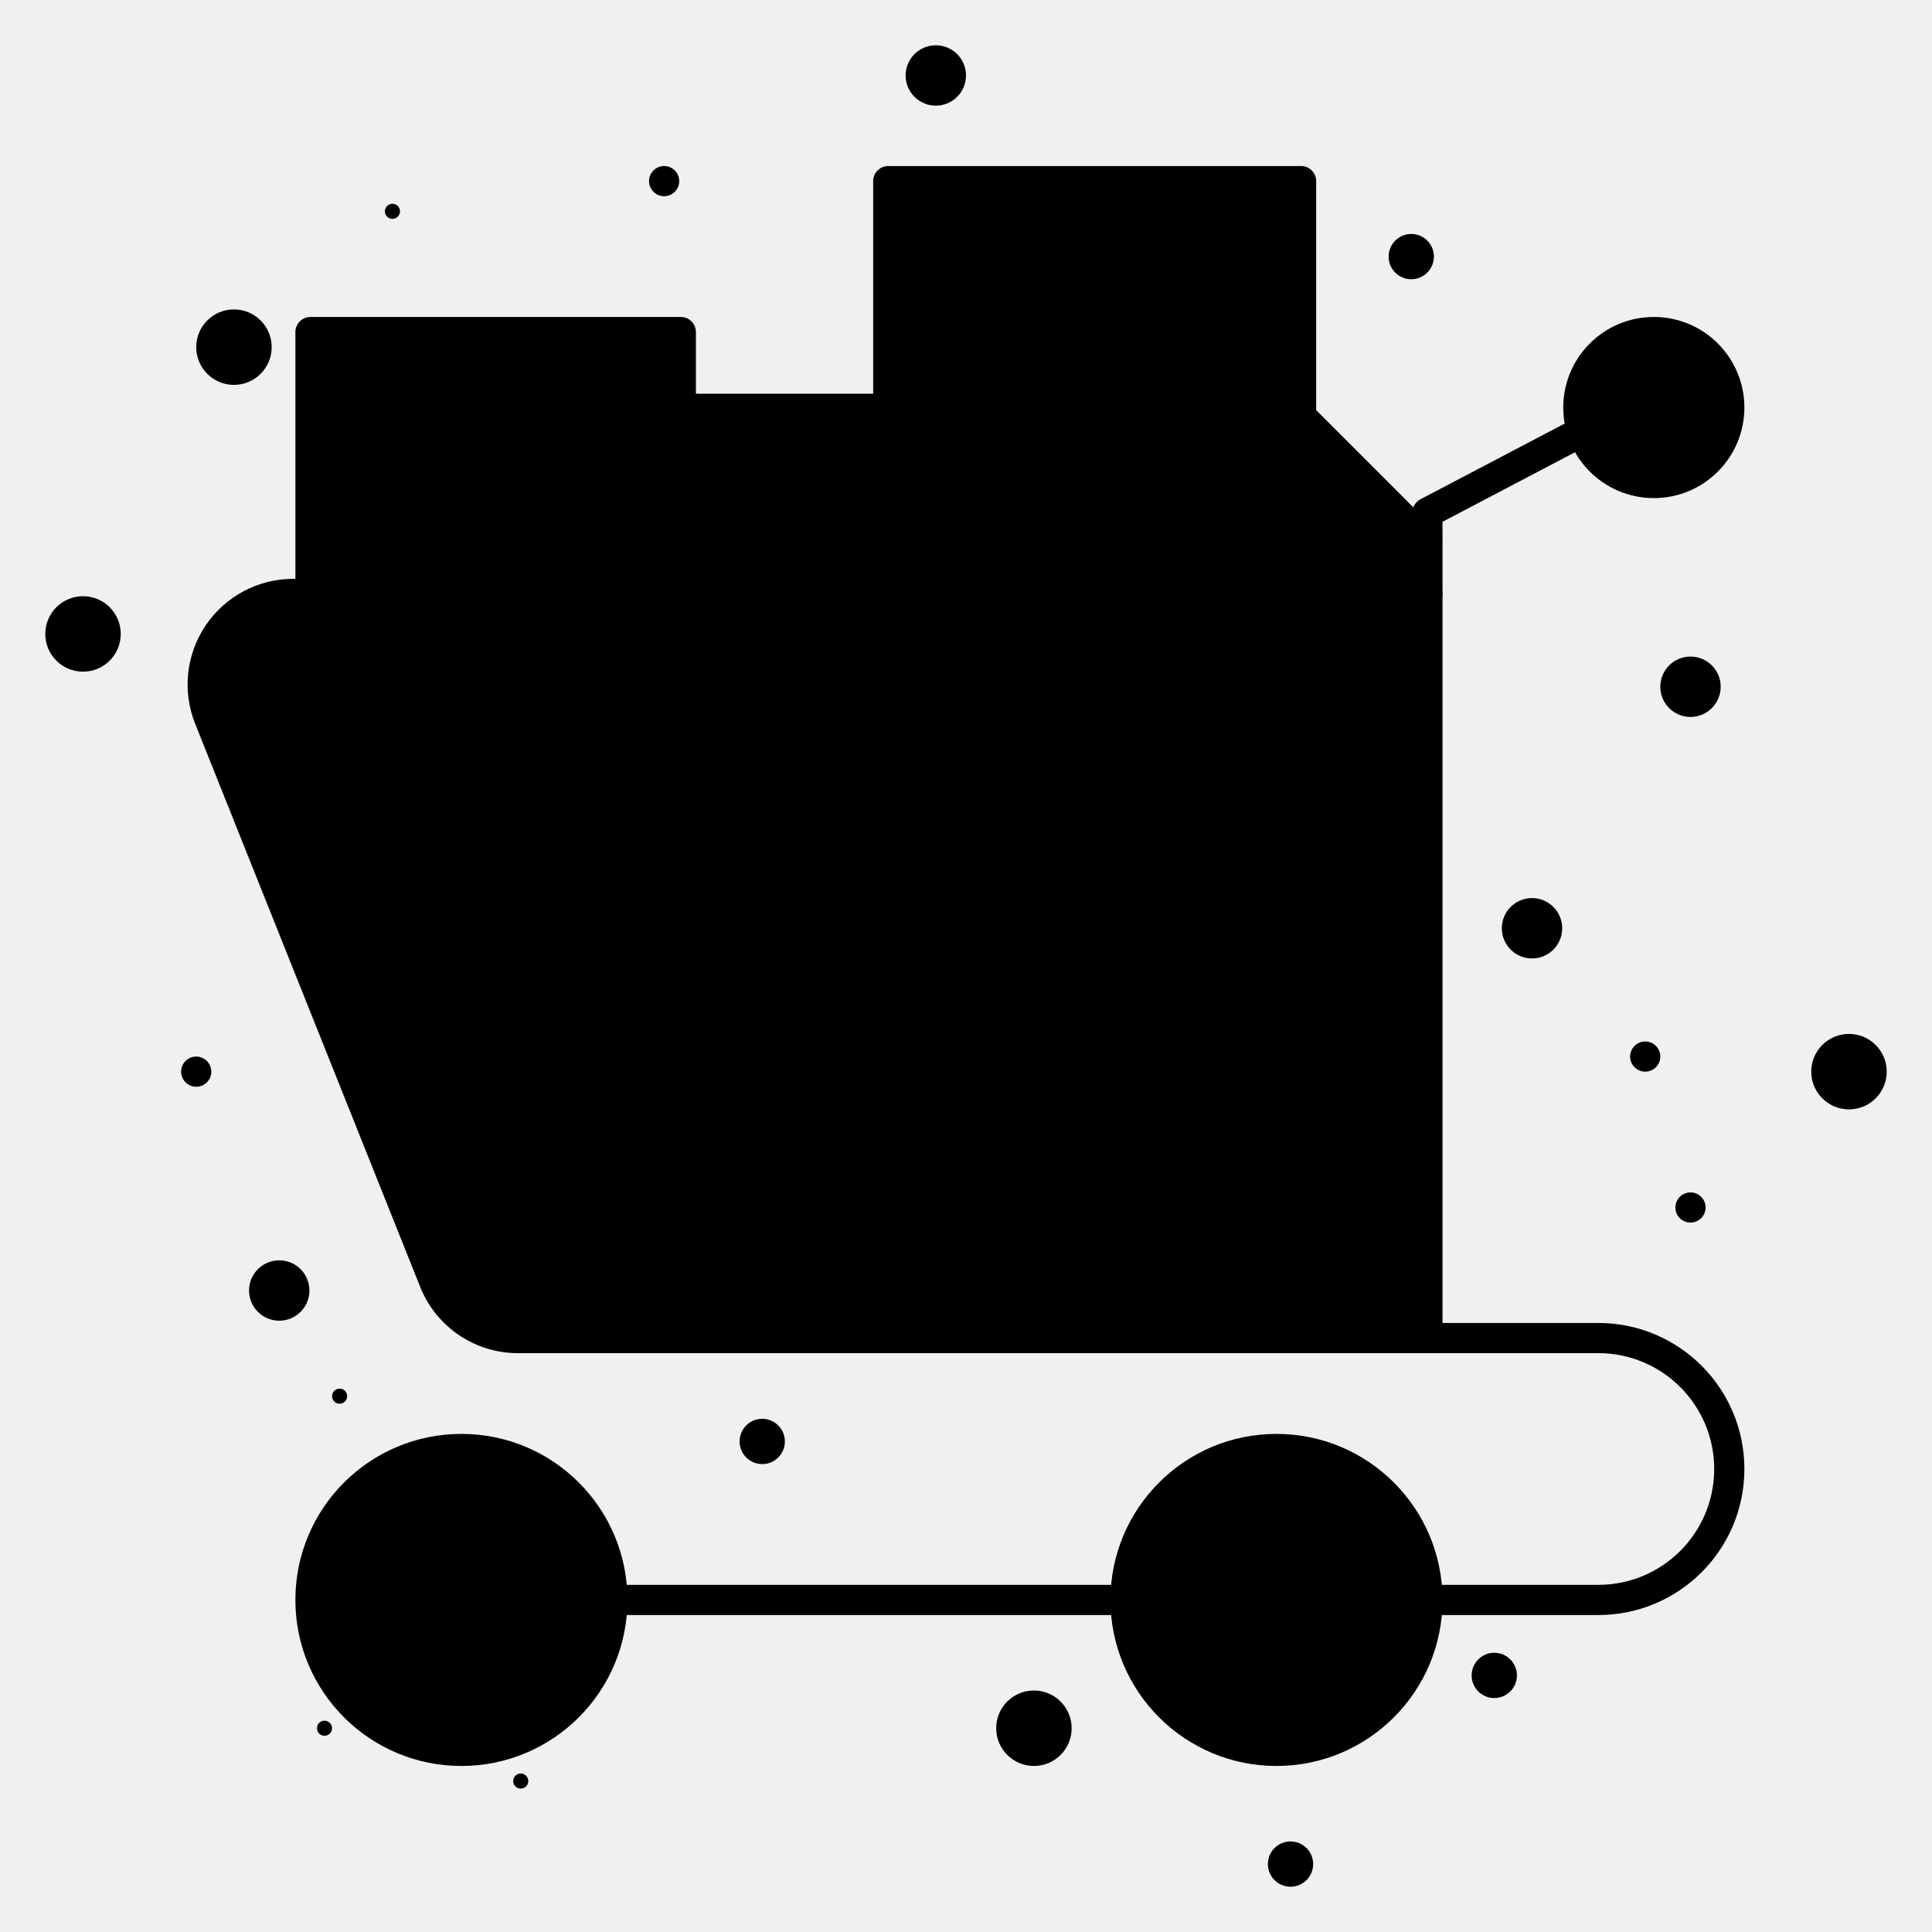
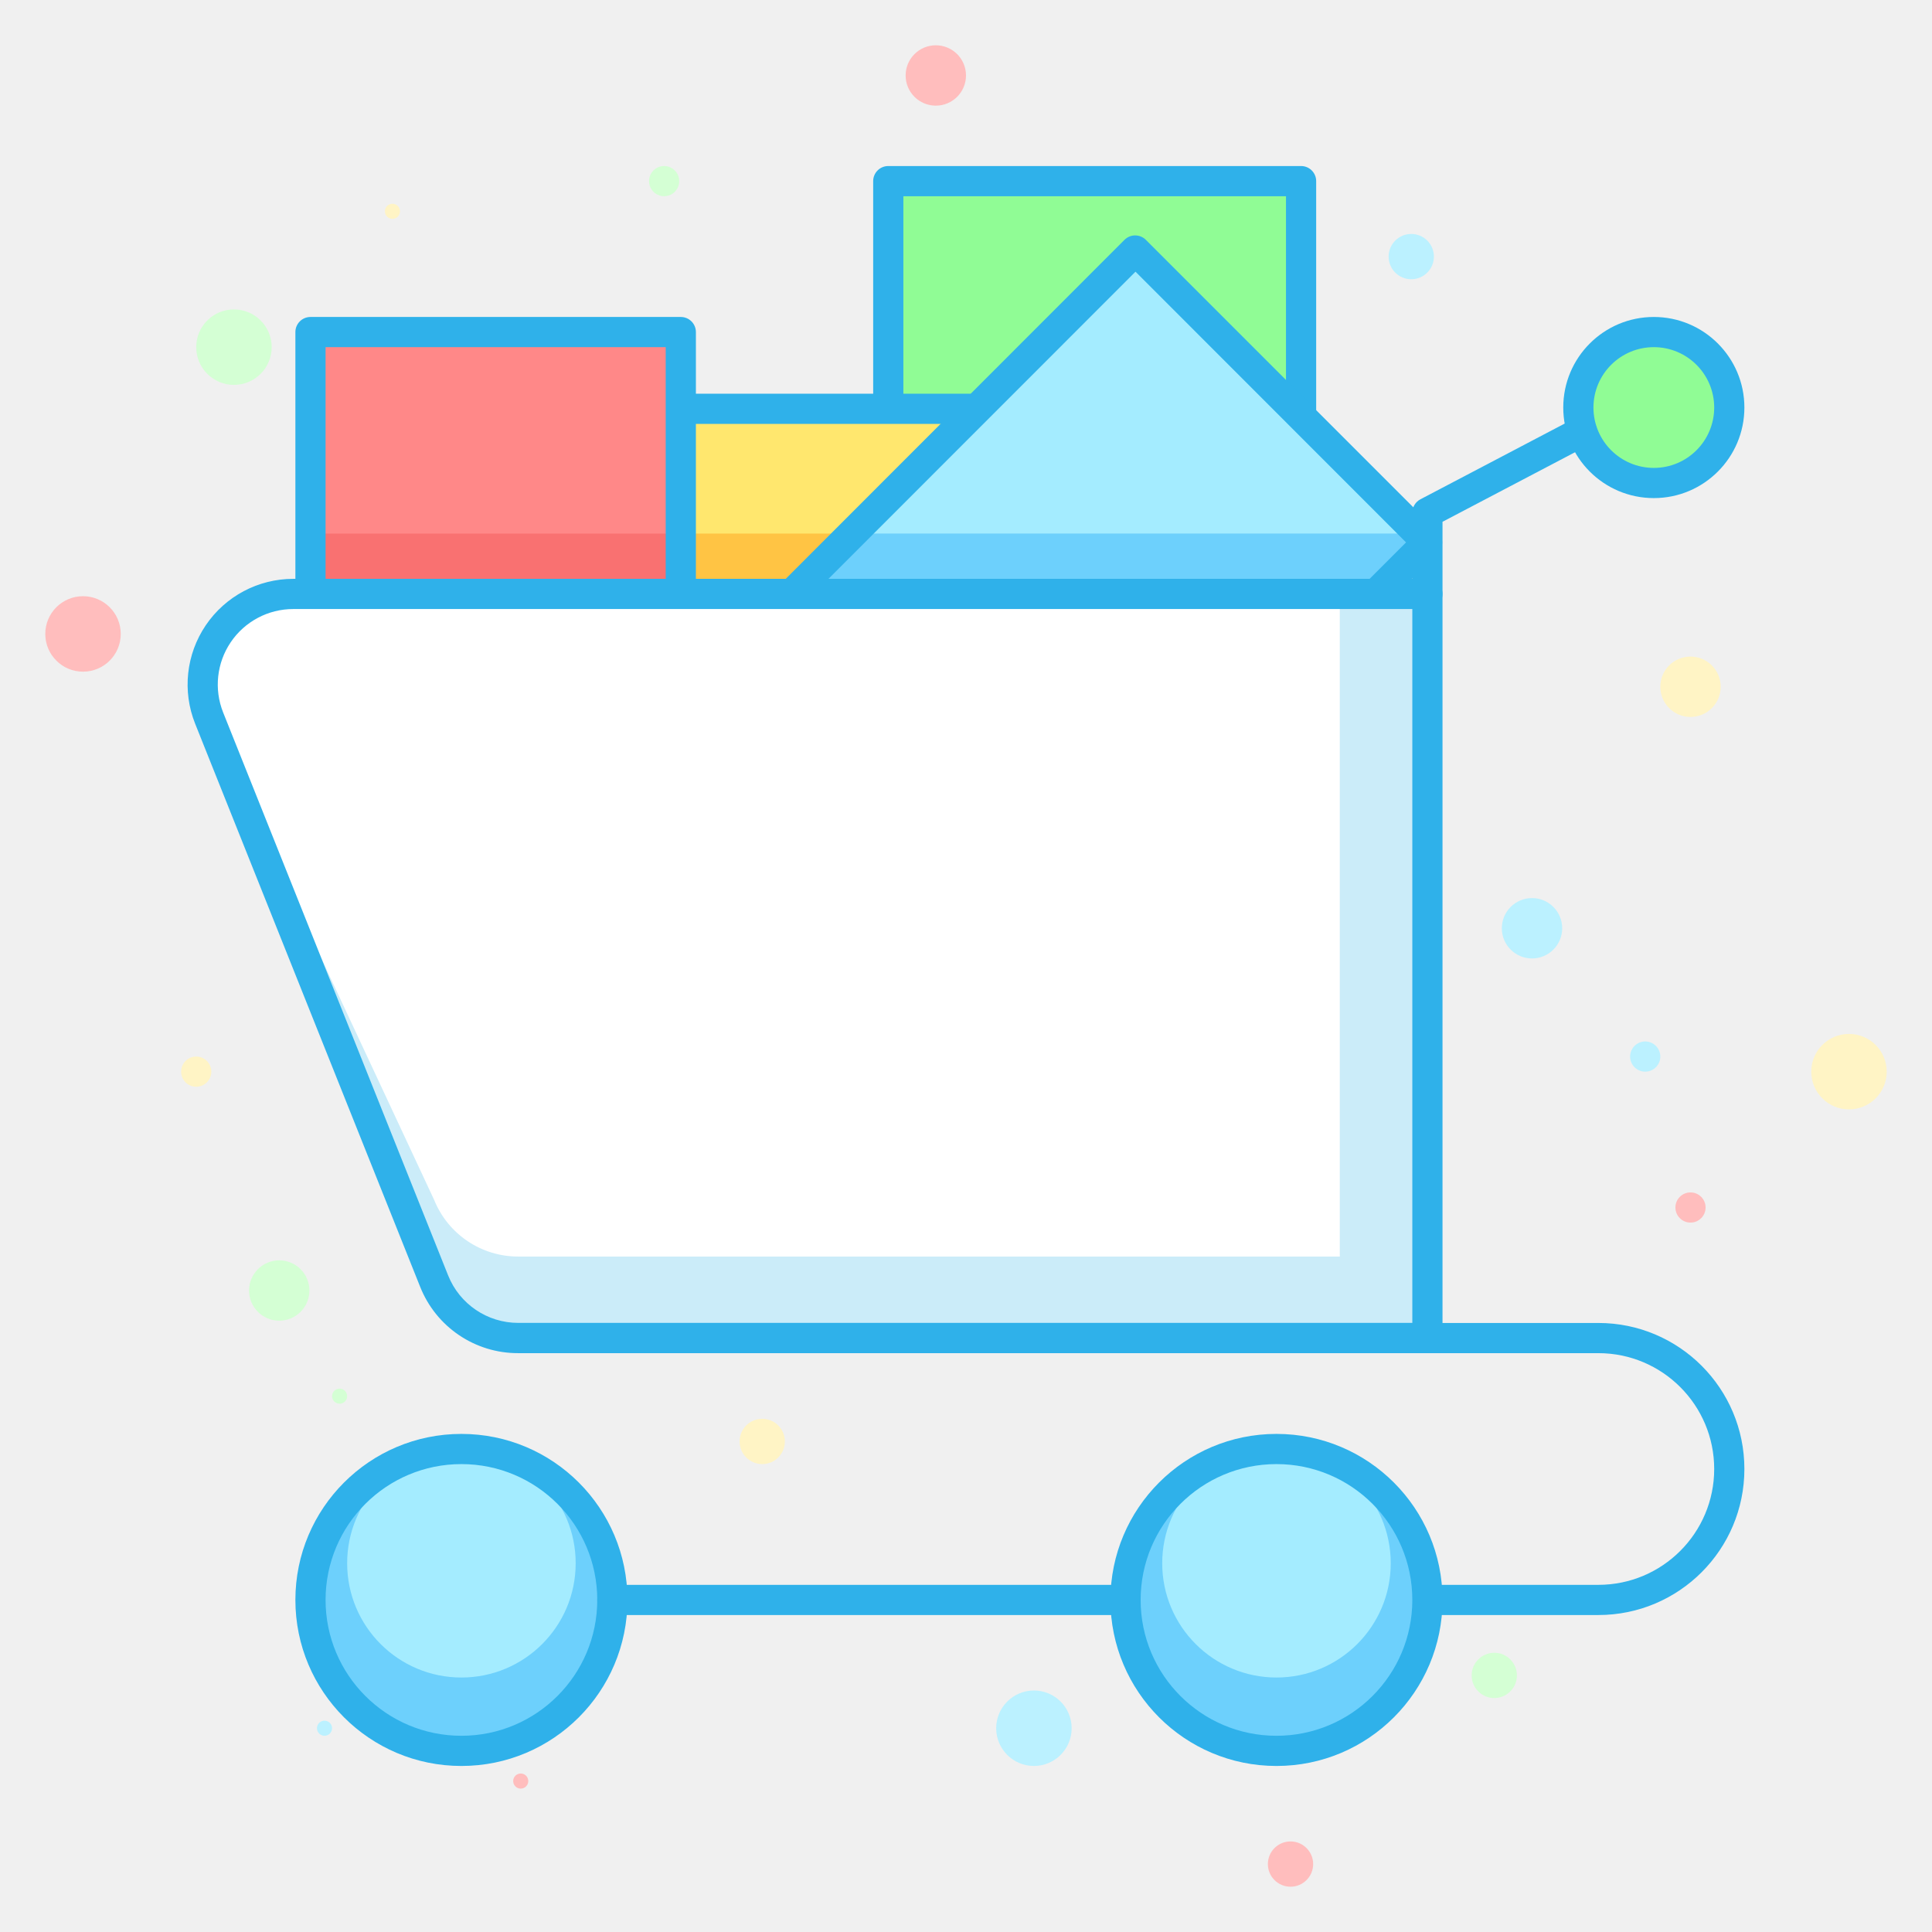
- <svg xmlns="http://www.w3.org/2000/svg" class="icon" viewBox="0 0 1024 1024" width="200" height="200">
+ <svg xmlns="http://www.w3.org/2000/svg" t="1562381867326" class="icon" viewBox="0 0 1024 1024" version="1.1" p-id="4946" width="200" height="200">
  <defs>
-     <style />
+     <style type="text/css" />
  </defs>
-   <path d="M470.76 96h218.8v218.8h-218.8z" />
-   <path d="M689.6 322.8H470.8a8 8 0 01-8-8V96a8 8 0 018-8h218.8a8 8 0 018 8v218.8a8 8 0 01-8 8zm-210.8-16h202.8V104H478.8z" />
-   <path d="M333.84 216.68h196.28v196.28H333.84z" />
-   <path d="M333.84 282.8h196.28v130.16H333.84z" />
-   <path d="M530.12 420.96H333.84a8 8 0 01-8-8V216.68a8 8 0 018-8h196.28a8 8 0 018 8v196.28a8 8 0 01-8 8zm-188.28-16h180.28V224.68H341.84z" />
-   <path d="M601.832 132.776l154.716 154.716-215.584 215.58L386.248 348.36z" />
-   <path d="M540.96 503.08l215.6-215.6-4.68-4.68H451.8l-65.56 65.56 154.72 154.72z" />
-   <path d="M540.96 511.08a8 8 0 01-5.64-2.36L380.6 354a8 8 0 010-11.32L596 127.12a8 8 0 0111.32 0l154.72 154.72a8 8 0 010 11.32l-215.6 215.6a8 8 0 01-5.48 2.32zm-143.4-162.72l143.4 143.4 204.28-204.28L601.84 144zM164.56 176h196.28v196.28H164.56z" />
-   <path d="M164.56 282.8h196.28v89.48H164.56z" />
-   <path d="M360.84 380.28H164.56a8 8 0 01-8-8V176a8 8 0 018-8h196.28a8 8 0 018 8v196.28a8 8 0 01-8 8zm-188.28-16h180.28V184H172.56z" />
-   <path d="M756.56 709.2H274.68a48 48 0 01-44.56-30.2L110.88 380.64a48 48 0 0144.56-65.84h601.12z" />
-   <path d="M710.12 666H274.68a48 48 0 01-44.56-30L110.88 380.64a48 48 0 0144.56-65.84h554.68z" />
-   <path d="M756.56 717.2H274.68a55.72 55.72 0 01-52-35.2L103.44 383.6a56 56 0 0152-76.8h601.12a8 8 0 018 8v394.4a8 8 0 01-8 8zM155.44 322.8a40 40 0 00-37.16 54.84L237.52 676a40 40 0 0037.16 25.16h473.88V322.8zM836.56 216a40 40 0 1080 0 40 40 0 10-80 0z" />
-   <path d="M876.56 264a48 48 0 1148-48 48 48 0 01-48 48zm0-80a32 32 0 1032 32 32 32 0 00-32-32z" />
-   <path d="M756.56 322.8a8 8 0 01-8-8v-43.08a8 8 0 014.28-7.08l82.08-43.08a8 8 0 017.44 14.16l-77.8 40.84v38.24a8 8 0 01-8 8zM164.56 848a80 80 0 10160 0 80 80 0 10-160 0z" />
-   <path d="M184 828.56a60.56 60.56 0 10121.12 0 60.56 60.56 0 10-121.12 0z" />
-   <path d="M244.56 936a88 88 0 1188-88 88 88 0 01-88 88zm0-160a72 72 0 1072 72 72 72 0 00-72-72z" />
-   <path d="M847.16 856h-522.6a8 8 0 010-16h522.6a61.4 61.4 0 100-122.8h-90.6a8 8 0 010-16h90.6a77.4 77.4 0 110 154.8z" />
-   <path d="M596.56 848a80 80 0 10160 0 80 80 0 10-160 0z" />
-   <path d="M616 828.56a60.56 60.56 0 10121.12 0 60.56 60.56 0 10-121.12 0z" />
-   <path d="M676.56 936a88 88 0 1188-88 88 88 0 01-88 88zm0-160a72 72 0 1072 72 72 72 0 00-72-72zM104 184a20 20 0 1040 0 20 20 0 10-40 0zm28 500a16 16 0 1032 0 16 16 0 10-32 0zm648 204a12 12 0 1024 0 12 12 0 10-24 0zM344 96a8 8 0 1016 0 8 8 0 10-16 0zM176 740a4 4 0 108 0 4 4 0 10-8 0zM24 336a20 20 0 1040 0 20 20 0 10-40 0zM480 40a16 16 0 1032 0 16 16 0 10-32 0zm192 948a12 12 0 1024 0 12 12 0 10-24 0zm216-348a8 8 0 1016 0 8 8 0 10-16 0zM272 944a4 4 0 108 0 4 4 0 10-8 0zM528 916a20 20 0 1040 0 20 20 0 10-40 0zm268-424a16 16 0 1032 0 16 16 0 10-32 0zm-60-356a12 12 0 1024 0 12 12 0 10-24 0zm128 424a8 8 0 1016 0 8 8 0 10-16 0zM168 916a4 4 0 108 0 4 4 0 10-8 0zM960 568a20 20 0 1040 0 20 20 0 10-40 0zm-80-204a16 16 0 1032 0 16 16 0 10-32 0zM392 764a12 12 0 1024 0 12 12 0 10-24 0zM96 568a8 8 0 1016 0 8 8 0 10-16 0zm108-456a4 4 0 108 0 4 4 0 10-8 0z" />
+   <path d="M470.76 96h218.8v218.8h-218.8z" fill="#90FC95" p-id="4947" />
+   <path d="M689.6 322.8h-218.8a8 8 0 0 1-8-8V96a8 8 0 0 1 8-8h218.8a8 8 0 0 1 8 8v218.8a8 8 0 0 1-8 8z m-210.8-16h202.8V104h-202.8z" fill="#2FB1EA" p-id="4948" />
+   <path d="M333.84 216.68h196.28v196.28H333.84z" fill="#FFE76E" p-id="4949" />
+   <path d="M333.84 282.8h196.28v130.16H333.84z" fill="#FFC444" p-id="4950" />
+   <path d="M530.12 420.96H333.84a8 8 0 0 1-8-8V216.68a8 8 0 0 1 8-8h196.28a8 8 0 0 1 8 8v196.28a8 8 0 0 1-8 8z m-188.28-16h180.28V224.68H341.84z" fill="#2FB1EA" p-id="4951" />
+   <path d="M601.832 132.776l154.716 154.716-215.584 215.58L386.248 348.36z" fill="#A4ECFF" p-id="4952" />
+   <path d="M540.96 503.08l215.6-215.6-4.68-4.68h-300.08L386.24 348.36l154.72 154.72z" fill="#6DD0FC" p-id="4953" />
+   <path d="M540.96 511.08a8 8 0 0 1-5.64-2.36L380.6 354a8 8 0 0 1 0-11.32L596 127.12a8 8 0 0 1 11.32 0l154.72 154.72a8 8 0 0 1 0 11.32l-215.6 215.6a8 8 0 0 1-5.48 2.32zM397.56 348.36l143.4 143.4 204.28-204.28L601.84 144z" fill="#2FB1EA" p-id="4954" />
+   <path d="M164.56 176h196.28v196.28H164.56z" fill="#FF8888" p-id="4955" />
+   <path d="M164.56 282.8h196.28v89.48H164.56z" fill="#F97171" p-id="4956" />
+   <path d="M360.84 380.28H164.56a8 8 0 0 1-8-8V176a8 8 0 0 1 8-8h196.28a8 8 0 0 1 8 8v196.28a8 8 0 0 1-8 8z m-188.28-16h180.28V184H172.56z" fill="#2FB1EA" p-id="4957" />
+   <path d="M756.56 709.2H274.68a48 48 0 0 1-44.56-30.2L110.88 380.64A48 48 0 0 1 155.44 314.8h601.12z" fill="#CBECF9" p-id="4958" />
+   <path d="M710.12 666H274.68a48 48 0 0 1-44.56-30L110.88 380.64A48 48 0 0 1 155.44 314.8h554.68z" fill="#FFFFFF" p-id="4959" />
+   <path d="M756.56 717.2H274.68a55.72 55.72 0 0 1-52-35.2L103.44 383.6a56 56 0 0 1 52-76.8h601.12a8 8 0 0 1 8 8v394.4a8 8 0 0 1-8 8zM155.44 322.8a40 40 0 0 0-37.16 54.84L237.52 676a40 40 0 0 0 37.16 25.16h473.88V322.8z" fill="#2FB1EA" p-id="4960" />
+   <path d="M876.56 216m-40 0a40 40 0 1 0 80 0 40 40 0 1 0-80 0Z" fill="#90FC95" p-id="4961" />
+   <path d="M876.56 264a48 48 0 1 1 48-48 48 48 0 0 1-48 48z m0-80a32 32 0 1 0 32 32 32 32 0 0 0-32-32z" fill="#2FB1EA" p-id="4962" />
+   <path d="M756.56 322.8a8 8 0 0 1-8-8V271.72a8 8 0 0 1 4.28-7.08l82.08-43.08a8 8 0 0 1 7.44 14.16l-77.8 40.84v38.24a8 8 0 0 1-8 8z" fill="#2FB1EA" p-id="4963" />
+   <path d="M244.56 848m-80 0a80 80 0 1 0 160 0 80 80 0 1 0-160 0Z" fill="#6DD0FC" p-id="4964" />
+   <path d="M244.56 828.56m-60.56 0a60.56 60.56 0 1 0 121.12 0 60.56 60.56 0 1 0-121.12 0Z" fill="#A4ECFF" p-id="4965" />
+   <path d="M244.56 936a88 88 0 1 1 88-88 88 88 0 0 1-88 88z m0-160a72 72 0 1 0 72 72 72 72 0 0 0-72-72z" fill="#2FB1EA" p-id="4966" />
+   <path d="M847.16 856H324.56a8 8 0 0 1 0-16h522.6a61.4 61.4 0 1 0 0-122.8h-90.6a8 8 0 0 1 0-16h90.6a77.4 77.4 0 1 1 0 154.8z" fill="#2FB1EA" p-id="4967" />
+   <path d="M676.56 848m-80 0a80 80 0 1 0 160 0 80 80 0 1 0-160 0Z" fill="#6DD0FC" p-id="4968" />
+   <path d="M676.56 828.56m-60.56 0a60.56 60.56 0 1 0 121.12 0 60.56 60.56 0 1 0-121.12 0Z" fill="#A4ECFF" p-id="4969" />
+   <path d="M676.56 936a88 88 0 1 1 88-88 88 88 0 0 1-88 88z m0-160a72 72 0 1 0 72 72 72 72 0 0 0-72-72z" fill="#2FB1EA" p-id="4970" />
+   <path d="M124 184m-20 0a20 20 0 1 0 40 0 20 20 0 1 0-40 0Z" fill="#D4FFD4" p-id="4971" />
+   <path d="M148 684m-16 0a16 16 0 1 0 32 0 16 16 0 1 0-32 0Z" fill="#D4FFD4" p-id="4972" />
+   <path d="M792 888m-12 0a12 12 0 1 0 24 0 12 12 0 1 0-24 0Z" fill="#D4FFD4" p-id="4973" />
+   <path d="M352 96m-8 0a8 8 0 1 0 16 0 8 8 0 1 0-16 0Z" fill="#D4FFD4" p-id="4974" />
+   <path d="M180 740m-4 0a4 4 0 1 0 8 0 4 4 0 1 0-8 0Z" fill="#D4FFD4" p-id="4975" />
+   <path d="M44 336m-20 0a20 20 0 1 0 40 0 20 20 0 1 0-40 0Z" fill="#FFBDBD" p-id="4976" />
+   <path d="M496 40m-16 0a16 16 0 1 0 32 0 16 16 0 1 0-32 0Z" fill="#FFBDBD" p-id="4977" />
+   <path d="M684 988m-12 0a12 12 0 1 0 24 0 12 12 0 1 0-24 0Z" fill="#FFBDBD" p-id="4978" />
+   <path d="M896 640m-8 0a8 8 0 1 0 16 0 8 8 0 1 0-16 0Z" fill="#FFBDBD" p-id="4979" />
+   <path d="M276 944m-4 0a4 4 0 1 0 8 0 4 4 0 1 0-8 0Z" fill="#FFBDBD" p-id="4980" />
+   <path d="M548 916m-20 0a20 20 0 1 0 40 0 20 20 0 1 0-40 0Z" fill="#BBF1FF" p-id="4981" />
+   <path d="M812 492m-16 0a16 16 0 1 0 32 0 16 16 0 1 0-32 0Z" fill="#BBF1FF" p-id="4982" />
+   <path d="M748 136m-12 0a12 12 0 1 0 24 0 12 12 0 1 0-24 0Z" fill="#BBF1FF" p-id="4983" />
+   <path d="M872 560m-8 0a8 8 0 1 0 16 0 8 8 0 1 0-16 0Z" fill="#BBF1FF" p-id="4984" />
+   <path d="M172 916m-4 0a4 4 0 1 0 8 0 4 4 0 1 0-8 0Z" fill="#BBF1FF" p-id="4985" />
+   <path d="M980 568m-20 0a20 20 0 1 0 40 0 20 20 0 1 0-40 0Z" fill="#FFF4C5" p-id="4986" />
+   <path d="M896 364m-16 0a16 16 0 1 0 32 0 16 16 0 1 0-32 0Z" fill="#FFF4C5" p-id="4987" />
+   <path d="M404 764m-12 0a12 12 0 1 0 24 0 12 12 0 1 0-24 0Z" fill="#FFF4C5" p-id="4988" />
+   <path d="M104 568m-8 0a8 8 0 1 0 16 0 8 8 0 1 0-16 0Z" fill="#FFF4C5" p-id="4989" />
+   <path d="M208 112m-4 0a4 4 0 1 0 8 0 4 4 0 1 0-8 0Z" fill="#FFF4C5" p-id="4990" />
</svg>
